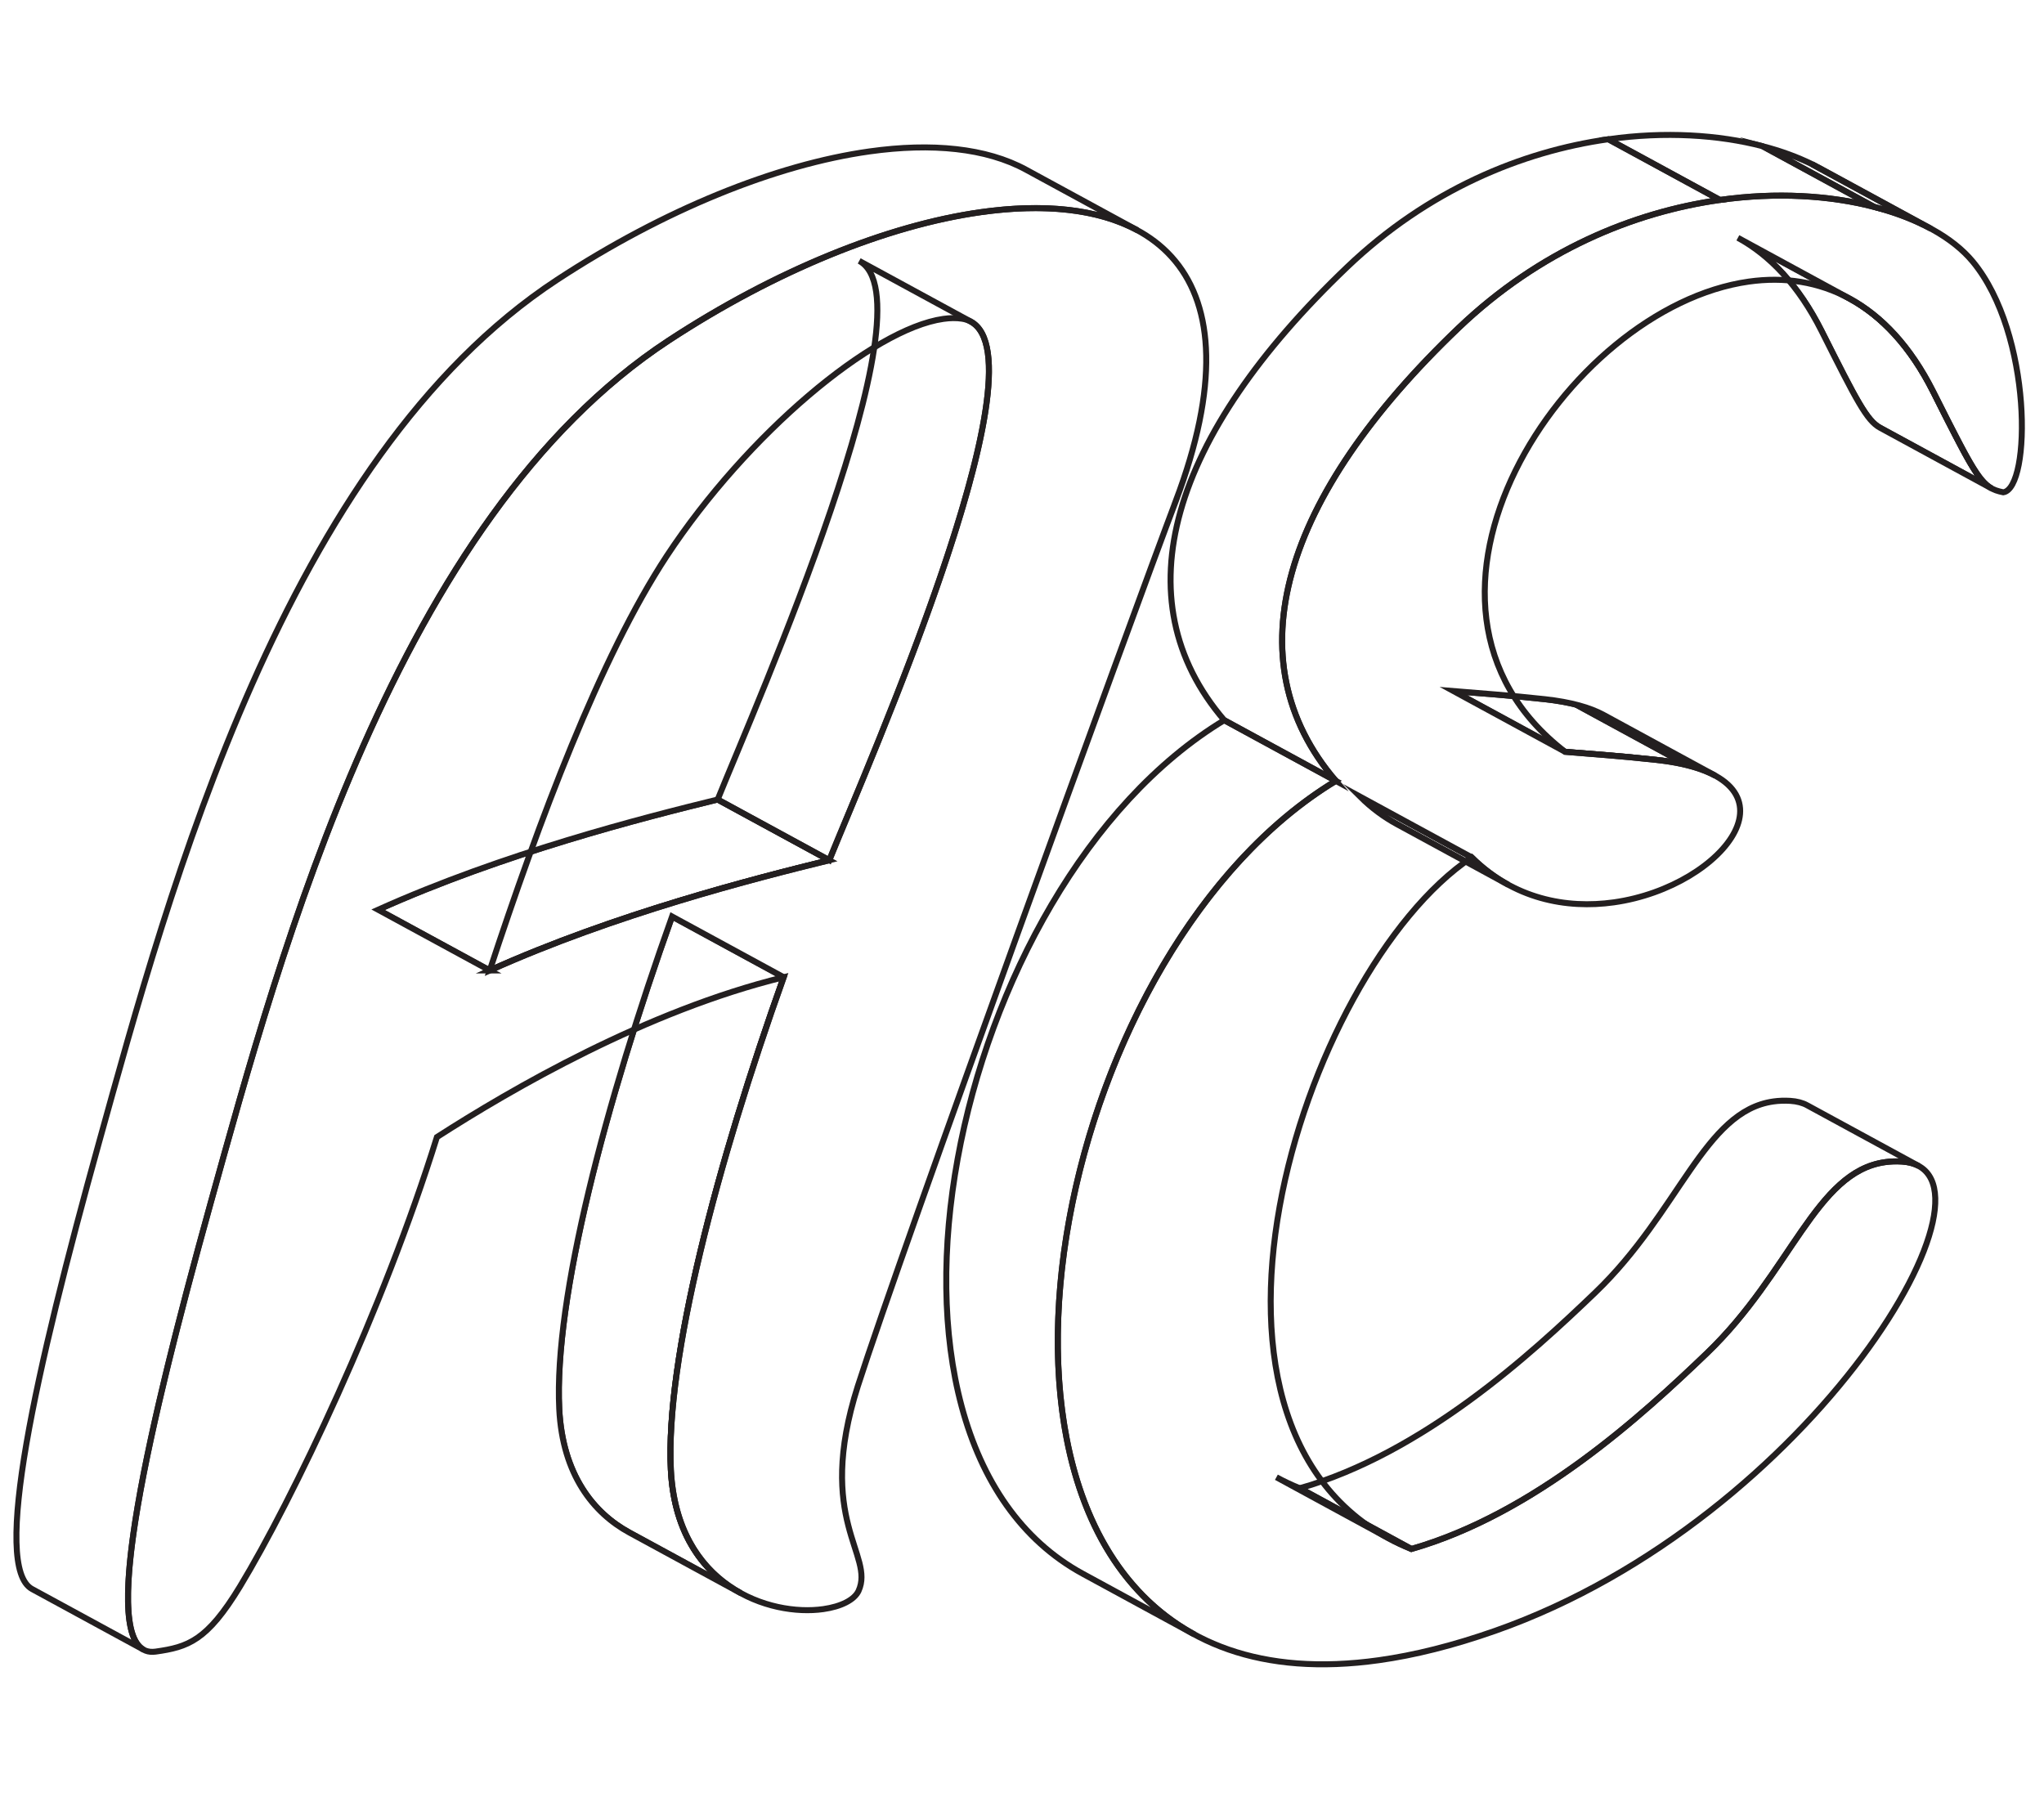
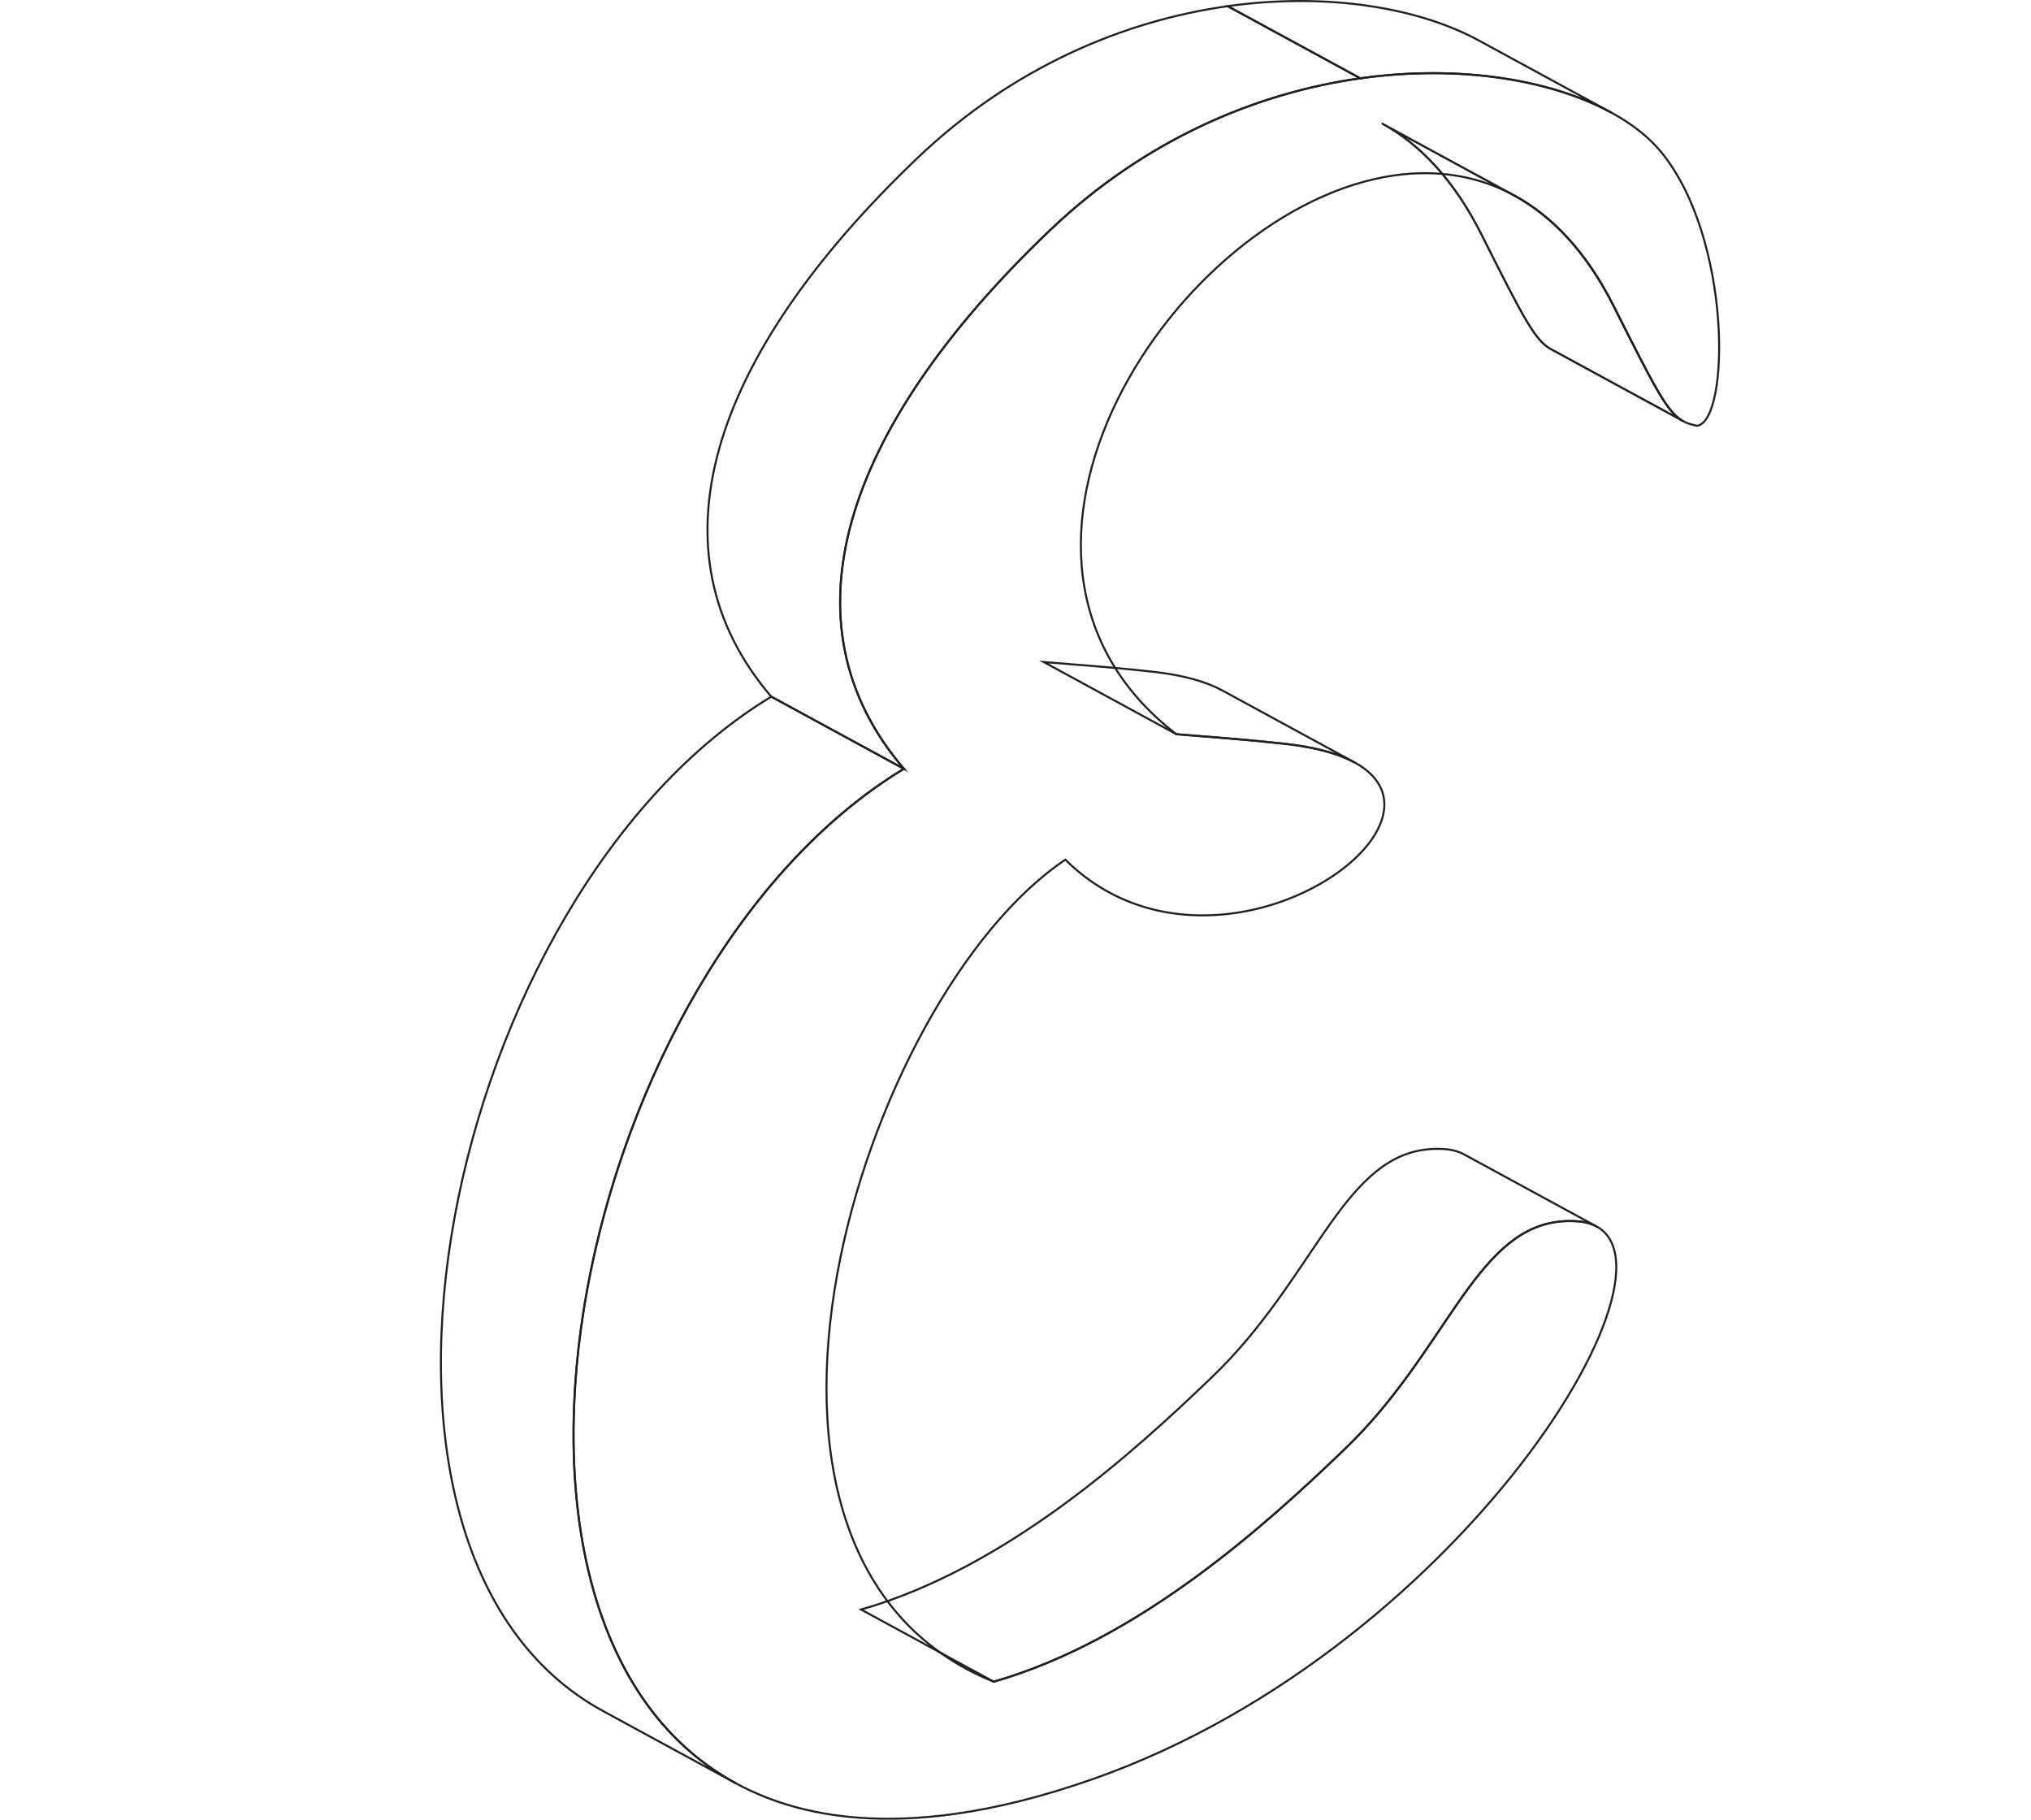
- <svg xmlns="http://www.w3.org/2000/svg" id="Layer_1" data-name="Layer 1" viewBox="0 0 1024 900">
+ <svg xmlns="http://www.w3.org/2000/svg" id="Layer_1" data-name="Layer 1" viewBox="0 0 1005.7 901">
  <defs>
    <style>
      .cls-1 {
-         clip-path: url(#clippath-16);
+         fill: none;
+         stroke: #231f20;
+         stroke-miterlimit: 10;
      }

      .cls-2 {
-         clip-path: url(#clippath-13);
+         isolation: isolate;
      }

      .cls-3 {
-         isolation: isolate;
-       }
- 
-       .cls-4 {
-         fill: none;
-         stroke: #231f20;
-         stroke-miterlimit: 10;
-         stroke-width: 3px;
-       }
- 
-       .cls-5 {
-         clip-path: url(#clippath-15);
-       }
- 
-       .cls-6 {
-         clip-path: url(#clippath-6);
-       }
- 
-       .cls-7 {
-         clip-path: url(#clippath-1);
-       }
- 
-       .cls-8 {
-         clip-path: url(#clippath-14);
+         clip-path: url(#clippath-3);
      }
    </style>
-     <clipPath id="clippath-1">
-       <path class="cls-4" d="M371.26,798.24l-55.91-30.41c-18.01-9.79-33.52-28.96-35.18-61.92-2.73-55.29,23.31-153.79,56.52-246.74l55.91,30.41c-33.21,92.95-59.25,191.45-56.52,246.74,1.66,32.96,17.17,52.13,35.18,61.92Z" />
-     </clipPath>
-     <clipPath id="clippath-6">
-       <path class="cls-4" d="M245.34,486.19l-55.91-30.41c62.87-28.28,132.6-46.03,170.1-55.22l55.91,30.41c-37.5,9.19-107.23,26.94-170.1,55.22Z" />
-     </clipPath>
-     <clipPath id="clippath-8">
-       <path class="cls-4" d="M71.99,826.53l-55.91-30.41c-20.32-11.05,1.59-108.71,33.59-223.99,34.73-124.95,93.04-342.47,229.42-431.95,53.64-35.15,109.57-57.72,156.49-64.32,31.26-4.39,58.51-1.69,78.4,9.13l55.91,30.41c-19.89-10.82-47.14-13.52-78.4-9.13-46.92,6.59-102.85,29.17-156.49,64.32-136.38,89.47-194.69,307-229.42,431.95-32,115.28-53.91,212.94-33.59,223.99Z" />
-     </clipPath>
-     <clipPath id="clippath-11">
-       <path class="cls-4" d="M905.38,553.77l55.91,30.41c-2.32-1.26-5.14-2.02-8.48-2.24-2.97-.19-5.78-.08-8.46,.3-34.75,4.88-46.94,55.15-89.25,95.74-32.33,31.05-86.09,80.31-148,98.06l-55.91-30.41c61.91-17.75,115.67-67.01,148-98.06,42.32-40.59,54.51-90.86,89.25-95.74,2.68-.38,5.49-.48,8.46-.3,3.34,.21,6.16,.97,8.48,2.23Z" />
-     </clipPath>
-     <clipPath id="clippath-13">
-       <path class="cls-4" d="M695.35,770.51l-55.91-30.41c3.72,2.02,7.63,3.87,11.75,5.54l55.91,30.41c-4.12-1.67-8.04-3.52-11.75-5.54Z" />
-     </clipPath>
-     <clipPath id="clippath-14">
-       <path class="cls-4" d="M997.81,244.73l-55.91-30.41c-6.71-3.65-11.7-13.46-29.32-48.49-11.53-22.92-25.98-38-41.95-46.69l55.91,30.41c15.97,8.69,30.42,23.76,41.95,46.69,17.62,35.03,22.61,44.84,29.32,48.49Z" />
-     </clipPath>
-     <clipPath id="clippath-15">
-       <path class="cls-4" d="M803.34,358.15l55.91,30.41c-6.71-3.65-16.33-6.42-29.37-7.85-19.52-2.13-30.8-2.8-45.78-4.06l-55.91-30.41c14.99,1.27,26.26,1.93,45.78,4.06,13.04,1.43,22.66,4.2,29.37,7.85Z" />
-     </clipPath>
-     <clipPath id="clippath-16">
-       <path class="cls-4" d="M755.67,443.28l-55.91-30.41c-6.42-3.49-12.6-8.02-18.37-13.74l55.91,30.41c5.76,5.71,11.94,10.24,18.37,13.74Z" />
-     </clipPath>
-     <clipPath id="clippath-21">
-       <path class="cls-4" d="M669.23,391.23l-55.91-30.41c-52.04-60.72-26.96-142.46,61.53-226.97,40.49-38.66,87.61-58.01,130.88-64.09l55.91,30.41c-43.27,6.08-90.39,25.43-130.88,64.09-88.5,84.5-113.58,166.24-61.53,226.97Z" />
+     <clipPath id="clippath-3">
+       <path class="cls-1" d="M833.54,208.56l-65.67-35.72c-7.88-4.28-13.74-15.81-34.43-56.95-13.55-26.93-30.51-44.63-49.28-54.84l65.67,35.72c18.76,10.21,35.73,27.91,49.28,54.84,20.7,41.14,26.56,52.67,34.43,56.95Z" />
    </clipPath>
  </defs>
-   <g class="cls-3">
+   <g class="cls-2">
+     <path class="cls-1" d="M724.96,571.55l65.67,35.72c-2.72-1.48-6.03-2.38-9.96-2.63-3.49-.22-6.79-.1-9.93,.35-40.81,5.74-55.13,64.78-104.83,112.46-37.98,36.47-101.12,94.33-173.84,115.18l-65.67-35.72c72.72-20.85,135.86-78.71,173.84-115.18,49.7-47.68,64.02-106.72,104.83-112.46,3.14-.44,6.45-.57,9.93-.35,3.92,.25,7.23,1.14,9.96,2.63Z" />
    <g>
-       <g class="cls-7">
-         <g class="cls-3">
-           <path class="cls-4" d="M371.26,798.24l-55.91-30.41c-18.01-9.79-33.52-28.96-35.18-61.92-2.73-55.29,23.31-153.79,56.52-246.74l55.91,30.41c-33.21,92.95-59.25,191.45-56.52,246.74,1.66,32.96,17.17,52.13,35.18,61.92" />
+       <g class="cls-3">
+         <g class="cls-2">
+           <path class="cls-1" d="M833.54,208.56l-65.67-35.72c-7.88-4.28-13.74-15.81-34.43-56.95-13.55-26.93-30.51-44.63-49.28-54.84l65.67,35.72c18.76,10.21,35.73,27.91,49.28,54.84,20.7,41.14,26.56,52.67,34.43,56.95" />
        </g>
      </g>
-       <path class="cls-4" d="M371.26,798.24l-55.91-30.41c-18.01-9.79-33.52-28.96-35.18-61.92-2.73-55.29,23.31-153.79,56.52-246.74l55.91,30.41c-33.21,92.95-59.25,191.45-56.52,246.74,1.66,32.96,17.17,52.13,35.18,61.92Z" />
+       <path class="cls-1" d="M833.54,208.56l-65.67-35.72c-7.88-4.28-13.74-15.81-34.43-56.95-13.55-26.93-30.51-44.63-49.28-54.84l65.67,35.72c18.76,10.21,35.73,27.91,49.28,54.84,20.7,41.14,26.56,52.67,34.43,56.95Z" />
    </g>
-     <path class="cls-4" d="M430.44,130.71l55.91,30.41c37.51,20.41-51.89,222.78-70.9,269.84l-55.91-30.41c19.01-47.07,108.42-249.44,70.9-269.84Z" />
-     <g class="cls-3">
-       <g class="cls-6">
-         <g class="cls-3">
-           <path class="cls-4" d="M245.34,486.19l-55.91-30.41c62.87-28.28,132.6-46.03,170.1-55.22l55.91,30.41c-37.5,9.19-107.23,26.94-170.1,55.22" />
-         </g>
-       </g>
-       <path class="cls-4" d="M245.34,486.19l-55.91-30.41c62.87-28.28,132.6-46.03,170.1-55.22l55.91,30.41c-37.5,9.19-107.23,26.94-170.1,55.22Z" />
-     </g>
-     <path class="cls-4" d="M71.99,826.53l-55.91-30.41c-20.32-11.05,1.59-108.71,33.59-223.99,34.73-124.95,93.04-342.47,229.42-431.95,53.64-35.15,109.57-57.72,156.49-64.32,31.26-4.39,58.51-1.69,78.4,9.13l55.91,30.41c-19.89-10.82-47.14-13.52-78.4-9.13-46.92,6.59-102.85,29.17-156.49,64.32-136.38,89.47-194.69,307-229.42,431.95-32,115.28-53.91,212.94-33.59,223.99Z" />
-     <path class="cls-4" d="M589.02,251.08c-21.32,56.36-137.75,376.15-159.29,443.44-21.46,67.34,8.62,84.4,.4,102.5-2.08,4.53-8.77,7.89-17.7,9.15-26.7,3.75-73.38-11.28-76.34-69.84-2.73-55.29,23.31-153.79,56.52-246.74-68.78,16.83-136.3,56.03-173.72,80.09-27.01,86.74-72.45,181.94-98.68,225.19-16.55,27.24-26.06,30.31-42.24,32.59-29.89,4.2-7.06-100.01,27.6-224.91,34.73-124.95,93.04-342.47,229.42-431.95,53.64-35.15,109.57-57.72,156.49-64.32,85.71-12.05,141.28,29.27,97.53,144.8Zm-173.57,179.89c19.68-48.71,114.74-263.75,66.51-271.3-2.84-.43-5.97-.39-9.36,.09-35.45,4.99-98.36,57.8-138.55,118.76-33.51,50.97-64.11,133.11-88.71,207.68,62.87-28.28,132.6-46.03,170.1-55.22" />
-   </g>
-   <g class="cls-3">
-     <path class="cls-4" d="M905.38,553.77l55.91,30.41c-2.32-1.26-5.14-2.02-8.48-2.24-2.97-.19-5.78-.08-8.46,.3-34.75,4.88-46.94,55.15-89.25,95.74-32.33,31.05-86.09,80.31-148,98.06l-55.91-30.41c61.91-17.75,115.67-67.01,148-98.06,42.32-40.59,54.51-90.86,89.25-95.74,2.68-.38,5.49-.48,8.46-.3,3.34,.21,6.16,.97,8.48,2.23Z" />
-     <g class="cls-3">
-       <g class="cls-2">
-         <g class="cls-3">
-           <path class="cls-4" d="M695.35,770.51l-55.91-30.41c1.49,.81,3.02,1.6,4.57,2.35l55.91,30.41c-1.56-.76-3.08-1.54-4.57-2.35" />
-           <path class="cls-4" d="M699.92,772.86l-55.91-30.41c2.32,1.13,4.71,2.19,7.18,3.19l55.91,30.41c-2.47-1-4.86-2.06-7.18-3.19" />
-         </g>
-       </g>
-       <path class="cls-4" d="M695.35,770.51l-55.91-30.41c3.72,2.02,7.63,3.87,11.75,5.54l55.91,30.41c-4.12-1.67-8.04-3.52-11.75-5.54Z" />
-     </g>
-     <g>
-       <g class="cls-8">
-         <g class="cls-3">
-           <path class="cls-4" d="M997.81,244.73l-55.91-30.41c-6.71-3.65-11.7-13.46-29.32-48.49-11.53-22.92-25.98-38-41.95-46.69l55.91,30.41c15.97,8.69,30.42,23.76,41.95,46.69,17.62,35.03,22.61,44.84,29.32,48.49" />
-         </g>
-       </g>
-       <path class="cls-4" d="M997.81,244.73l-55.91-30.41c-6.71-3.65-11.7-13.46-29.32-48.49-11.53-22.92-25.98-38-41.95-46.69l55.91,30.41c15.97,8.69,30.42,23.76,41.95,46.69,17.62,35.03,22.61,44.84,29.32,48.49Z" />
-     </g>
-     <g>
-       <g class="cls-5">
-         <g class="cls-3">
-           <path class="cls-4" d="M784.1,376.66l-55.91-30.41c14.99,1.27,26.26,1.93,45.78,4.06,5.89,.65,11.08,1.56,15.62,2.71l55.91,30.41c-4.54-1.15-9.73-2.07-15.62-2.71-19.52-2.13-30.8-2.8-45.78-4.06" />
-           <path class="cls-4" d="M845.5,383.43l-55.91-30.41c4.7,1.19,8.71,2.63,12.07,4.27l55.91,30.41c-3.36-1.64-7.36-3.08-12.07-4.27" />
-           <path class="cls-4" d="M857.57,387.7l-55.91-30.41c.58,.28,1.14,.57,1.69,.87l55.91,30.41c-.54-.3-1.1-.58-1.69-.87" />
-         </g>
-       </g>
-       <path class="cls-4" d="M803.34,358.15l55.91,30.41c-6.71-3.65-16.33-6.42-29.37-7.85-19.52-2.13-30.8-2.8-45.78-4.06l-55.91-30.41c14.99,1.27,26.26,1.93,45.78,4.06,13.04,1.43,22.66,4.2,29.37,7.85Z" />
-     </g>
-     <g class="cls-3">
-       <g class="cls-1">
-         <g class="cls-3">
-           <path class="cls-4" d="M755.67,443.28l-55.91-30.41c-6.42-3.49-12.6-8.02-18.37-13.74l55.91,30.41c5.76,5.71,11.94,10.24,18.37,13.74" />
-         </g>
-       </g>
-       <path class="cls-4" d="M755.67,443.28l-55.91-30.41c-6.42-3.49-12.6-8.02-18.37-13.74l55.91,30.41c5.76,5.71,11.94,10.24,18.37,13.74Z" />
-     </g>
-     <g class="cls-3">
-       <path class="cls-4" d="M861.65,100.17l-55.91-30.41c28.4-3.99,55.15-2.26,77.27,3.48l55.91,30.41c-22.12-5.74-48.86-7.47-77.27-3.48" />
-       <path class="cls-4" d="M938.92,103.65l-55.91-30.41c9.1,2.36,17.42,5.4,24.75,9.01l55.91,30.41c-7.33-3.6-15.65-6.64-24.75-9.01" />
-       <path class="cls-4" d="M963.67,112.66l-55.91-30.41c1.28,.63,2.53,1.28,3.75,1.94l55.91,30.41c-1.22-.66-2.47-1.31-3.75-1.94" />
-     </g>
-     <path class="cls-4" d="M861.65,100.17c56.64-7.96,106.69,6.82,126.61,30.83,30.11,36.25,29.32,113.68,15.34,115.65-10.76-2.18-12.93-6.33-35.11-50.41-22.91-45.52-57.29-60.09-92.33-55.17-92.23,12.96-188.9,161.08-92.07,235.59,14.99,1.27,26.26,1.93,45.78,4.06,76.91,8.43,34.85,63.46-21.38,71.36-23.85,3.35-50.25-1.78-71.2-22.54-85.89,57.51-160.64,293.73-30.21,346.51,61.91-17.75,115.67-67.01,148-98.06,42.32-40.59,54.51-90.86,89.25-95.74,2.68-.38,5.49-.48,8.46-.3,58.94,3.74-44.37,179.06-203.79,235.11-21.06,7.4-40.43,12.21-58.18,14.7-235.78,33.14-185.54-341.3-21.61-440.53-52.04-60.72-26.96-142.46,61.53-226.97,40.49-38.66,87.61-58.01,130.88-64.09Z" />
-     <path class="cls-4" d="M598.39,818.87l-55.91-30.41c-124.17-67.55-66.65-344.41,70.84-427.64l55.91,30.41c-137.5,83.23-195.02,360.09-70.84,427.64Z" />
-     <path class="cls-4" d="M669.23,391.23l-55.91-30.41c-52.04-60.72-26.96-142.46,61.53-226.97,40.49-38.66,87.61-58.01,130.88-64.09l55.91,30.41c-43.27,6.08-90.39,25.43-130.88,64.09-88.5,84.5-113.58,166.24-61.53,226.97Z" />
+     <path class="cls-1" d="M605.11,341.78l65.67,35.72c-7.88-4.29-19.18-7.54-34.5-9.22-22.93-2.51-36.17-3.28-53.77-4.77l-65.67-35.72c17.6,1.49,30.84,2.26,53.77,4.77,15.32,1.68,26.62,4.93,34.5,9.22Z" />
+     <path class="cls-1" d="M732.17,19.99l65.67,35.72c-29.54-16.07-74.74-23.9-124.23-16.94L607.93,3.05c49.49-6.95,94.69,.87,124.23,16.94Z" />
+     <path class="cls-1" d="M673.6,38.77c66.53-9.35,125.31,8.01,148.71,36.21,35.36,42.58,34.44,133.53,18.02,135.84-12.64-2.56-15.19-7.43-41.24-59.21-26.91-53.47-67.29-70.58-108.45-64.8-108.33,15.22-221.88,189.2-108.14,276.71,17.6,1.49,30.84,2.26,53.77,4.77,90.34,9.9,40.94,74.53-25.11,83.82-28.01,3.94-59.02-2.09-83.62-26.47-100.89,67.55-188.69,345.01-35.48,407,72.72-20.85,135.86-78.71,173.84-115.18,49.7-47.68,64.02-106.72,104.83-112.46,3.14-.44,6.45-.57,9.93-.35,69.23,4.39-52.12,210.31-239.37,276.15-24.74,8.7-47.49,14.34-68.33,17.27-276.94,38.92-217.93-400.88-25.38-517.43-61.13-71.32-31.67-167.33,72.28-266.59,47.56-45.41,102.9-68.14,153.73-75.28Z" />
+     <path class="cls-1" d="M364.38,882.93l-65.67-35.72c-145.85-79.34-78.29-404.53,83.21-502.29l65.67,35.72c-161.5,97.76-229.06,422.95-83.21,502.29Z" />
+     <path class="cls-1" d="M447.59,380.64l-65.67-35.72c-61.13-71.32-31.67-167.33,72.28-266.59C501.76,32.92,557.1,10.19,607.93,3.05l65.67,35.72c-50.83,7.14-106.17,29.87-153.73,75.28-103.94,99.26-133.4,195.26-72.28,266.59Z" />
  </g>
</svg>
